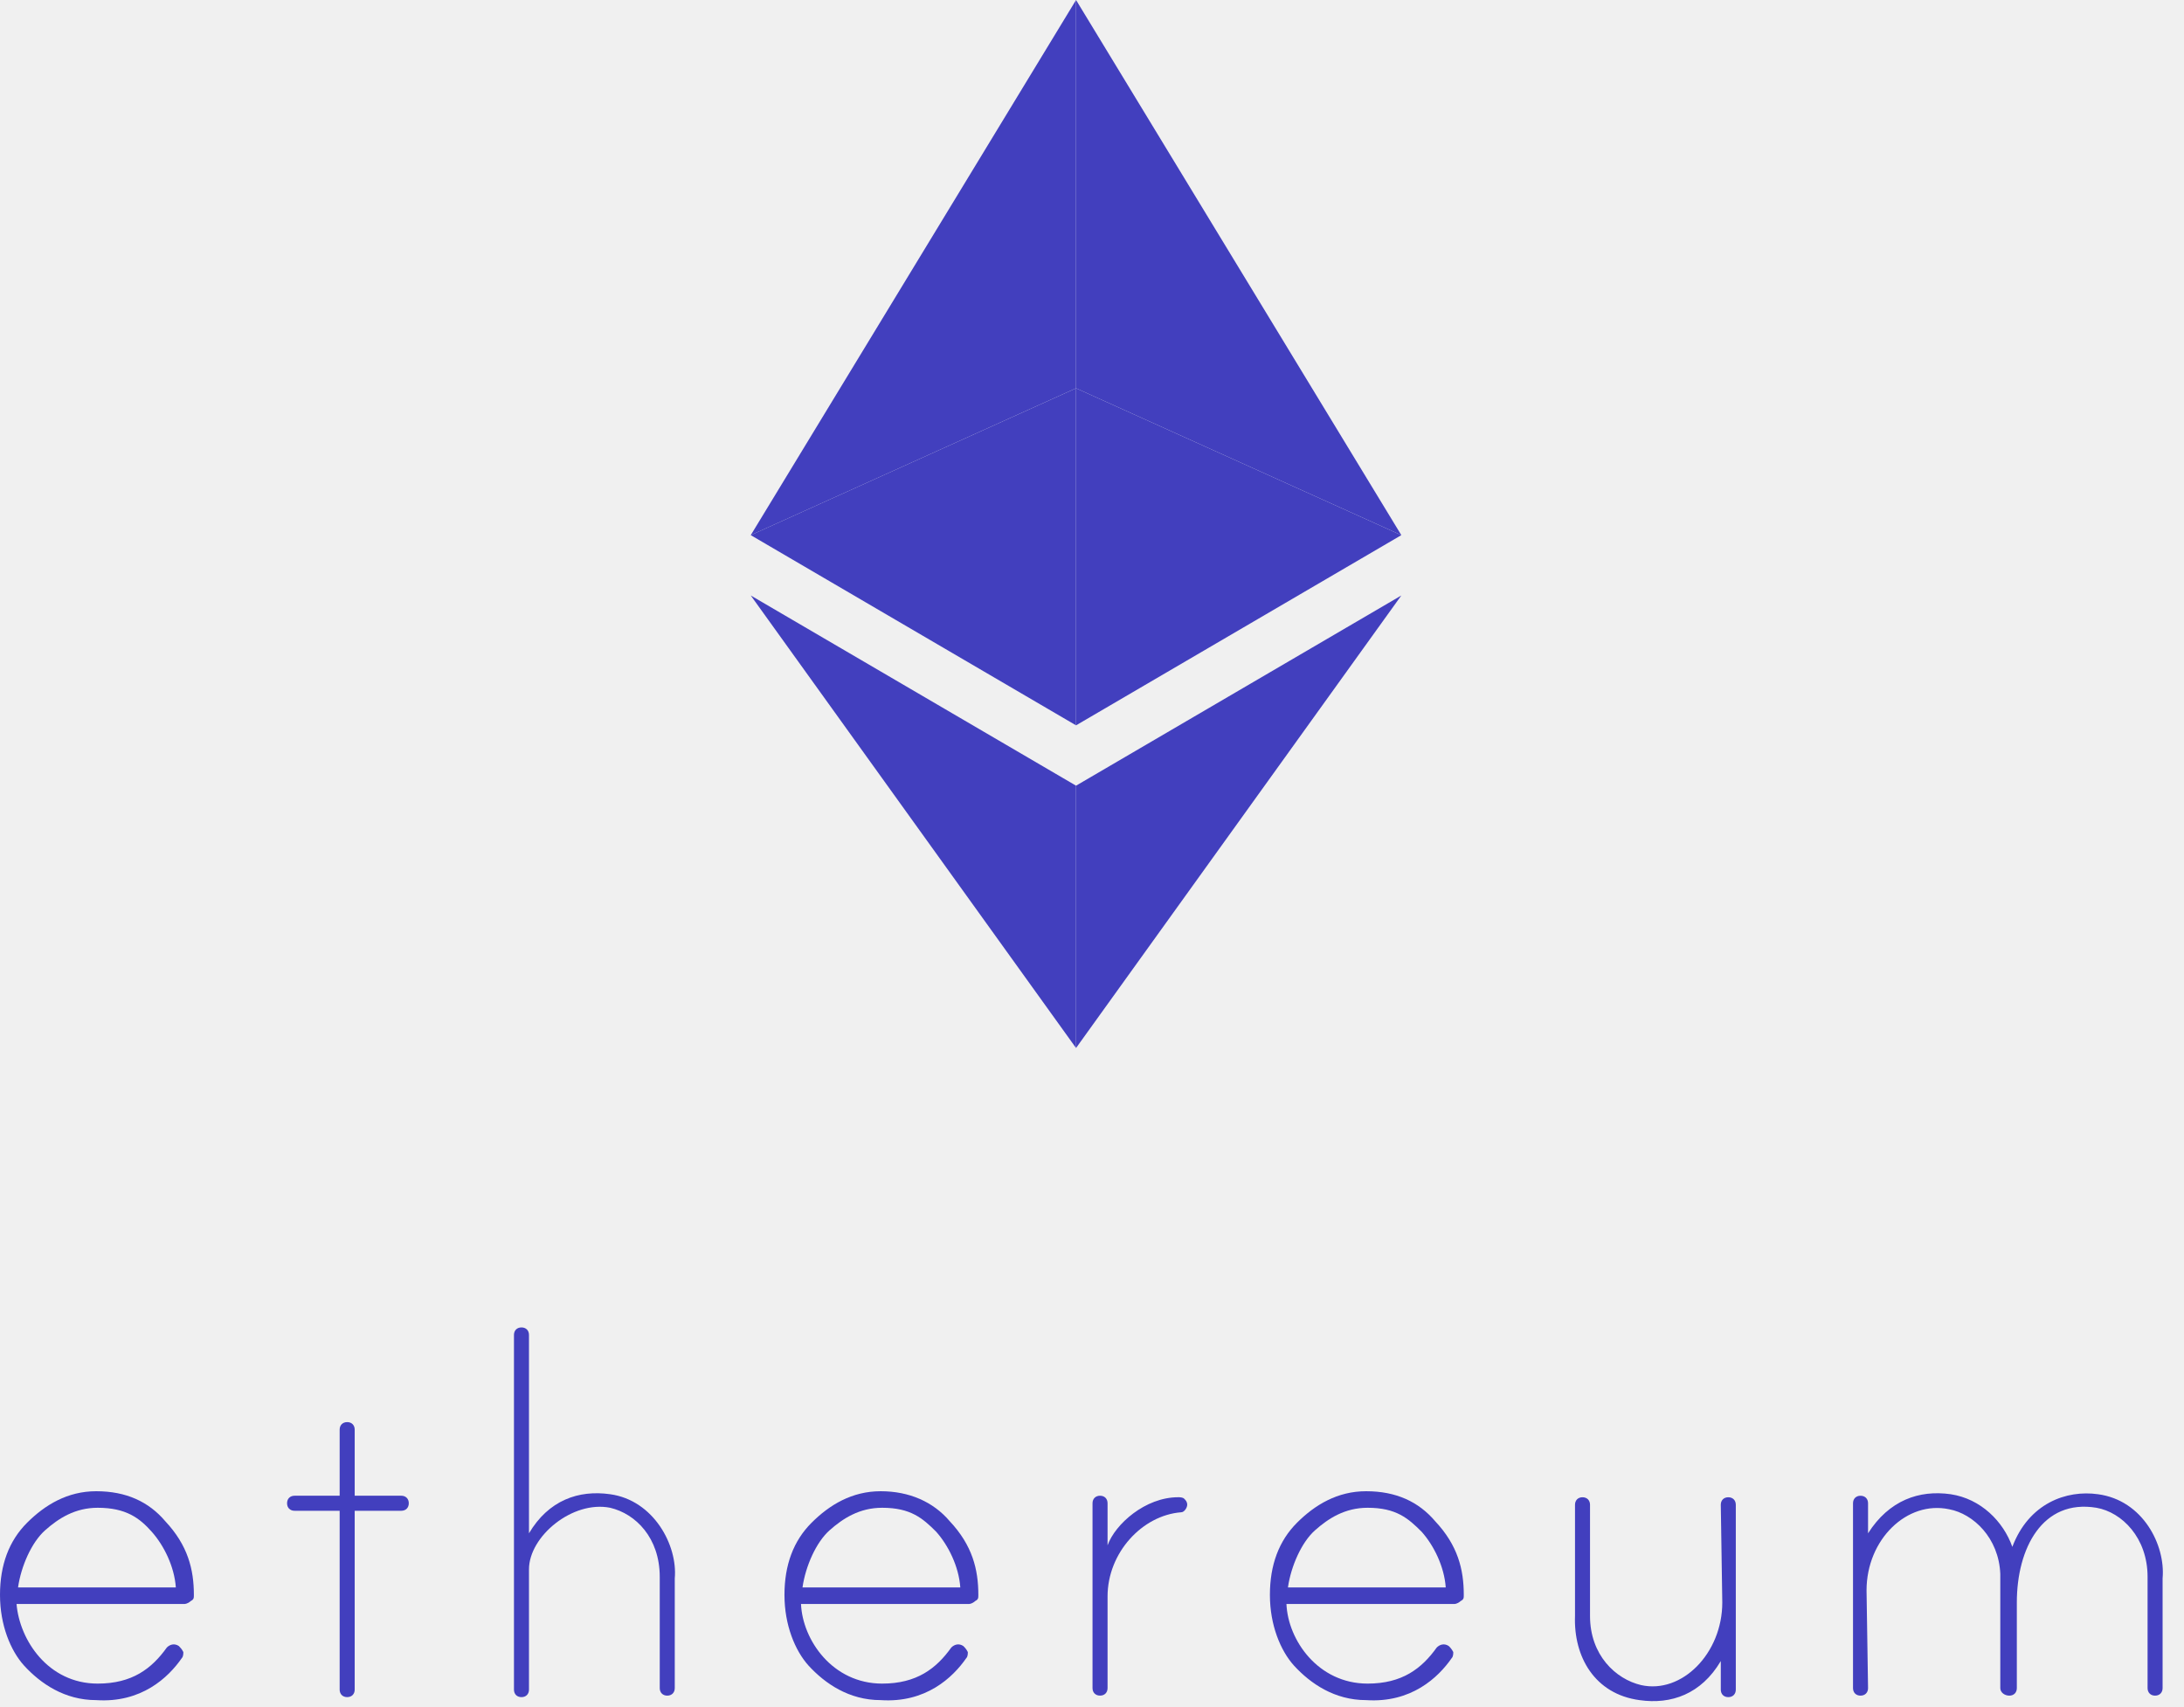
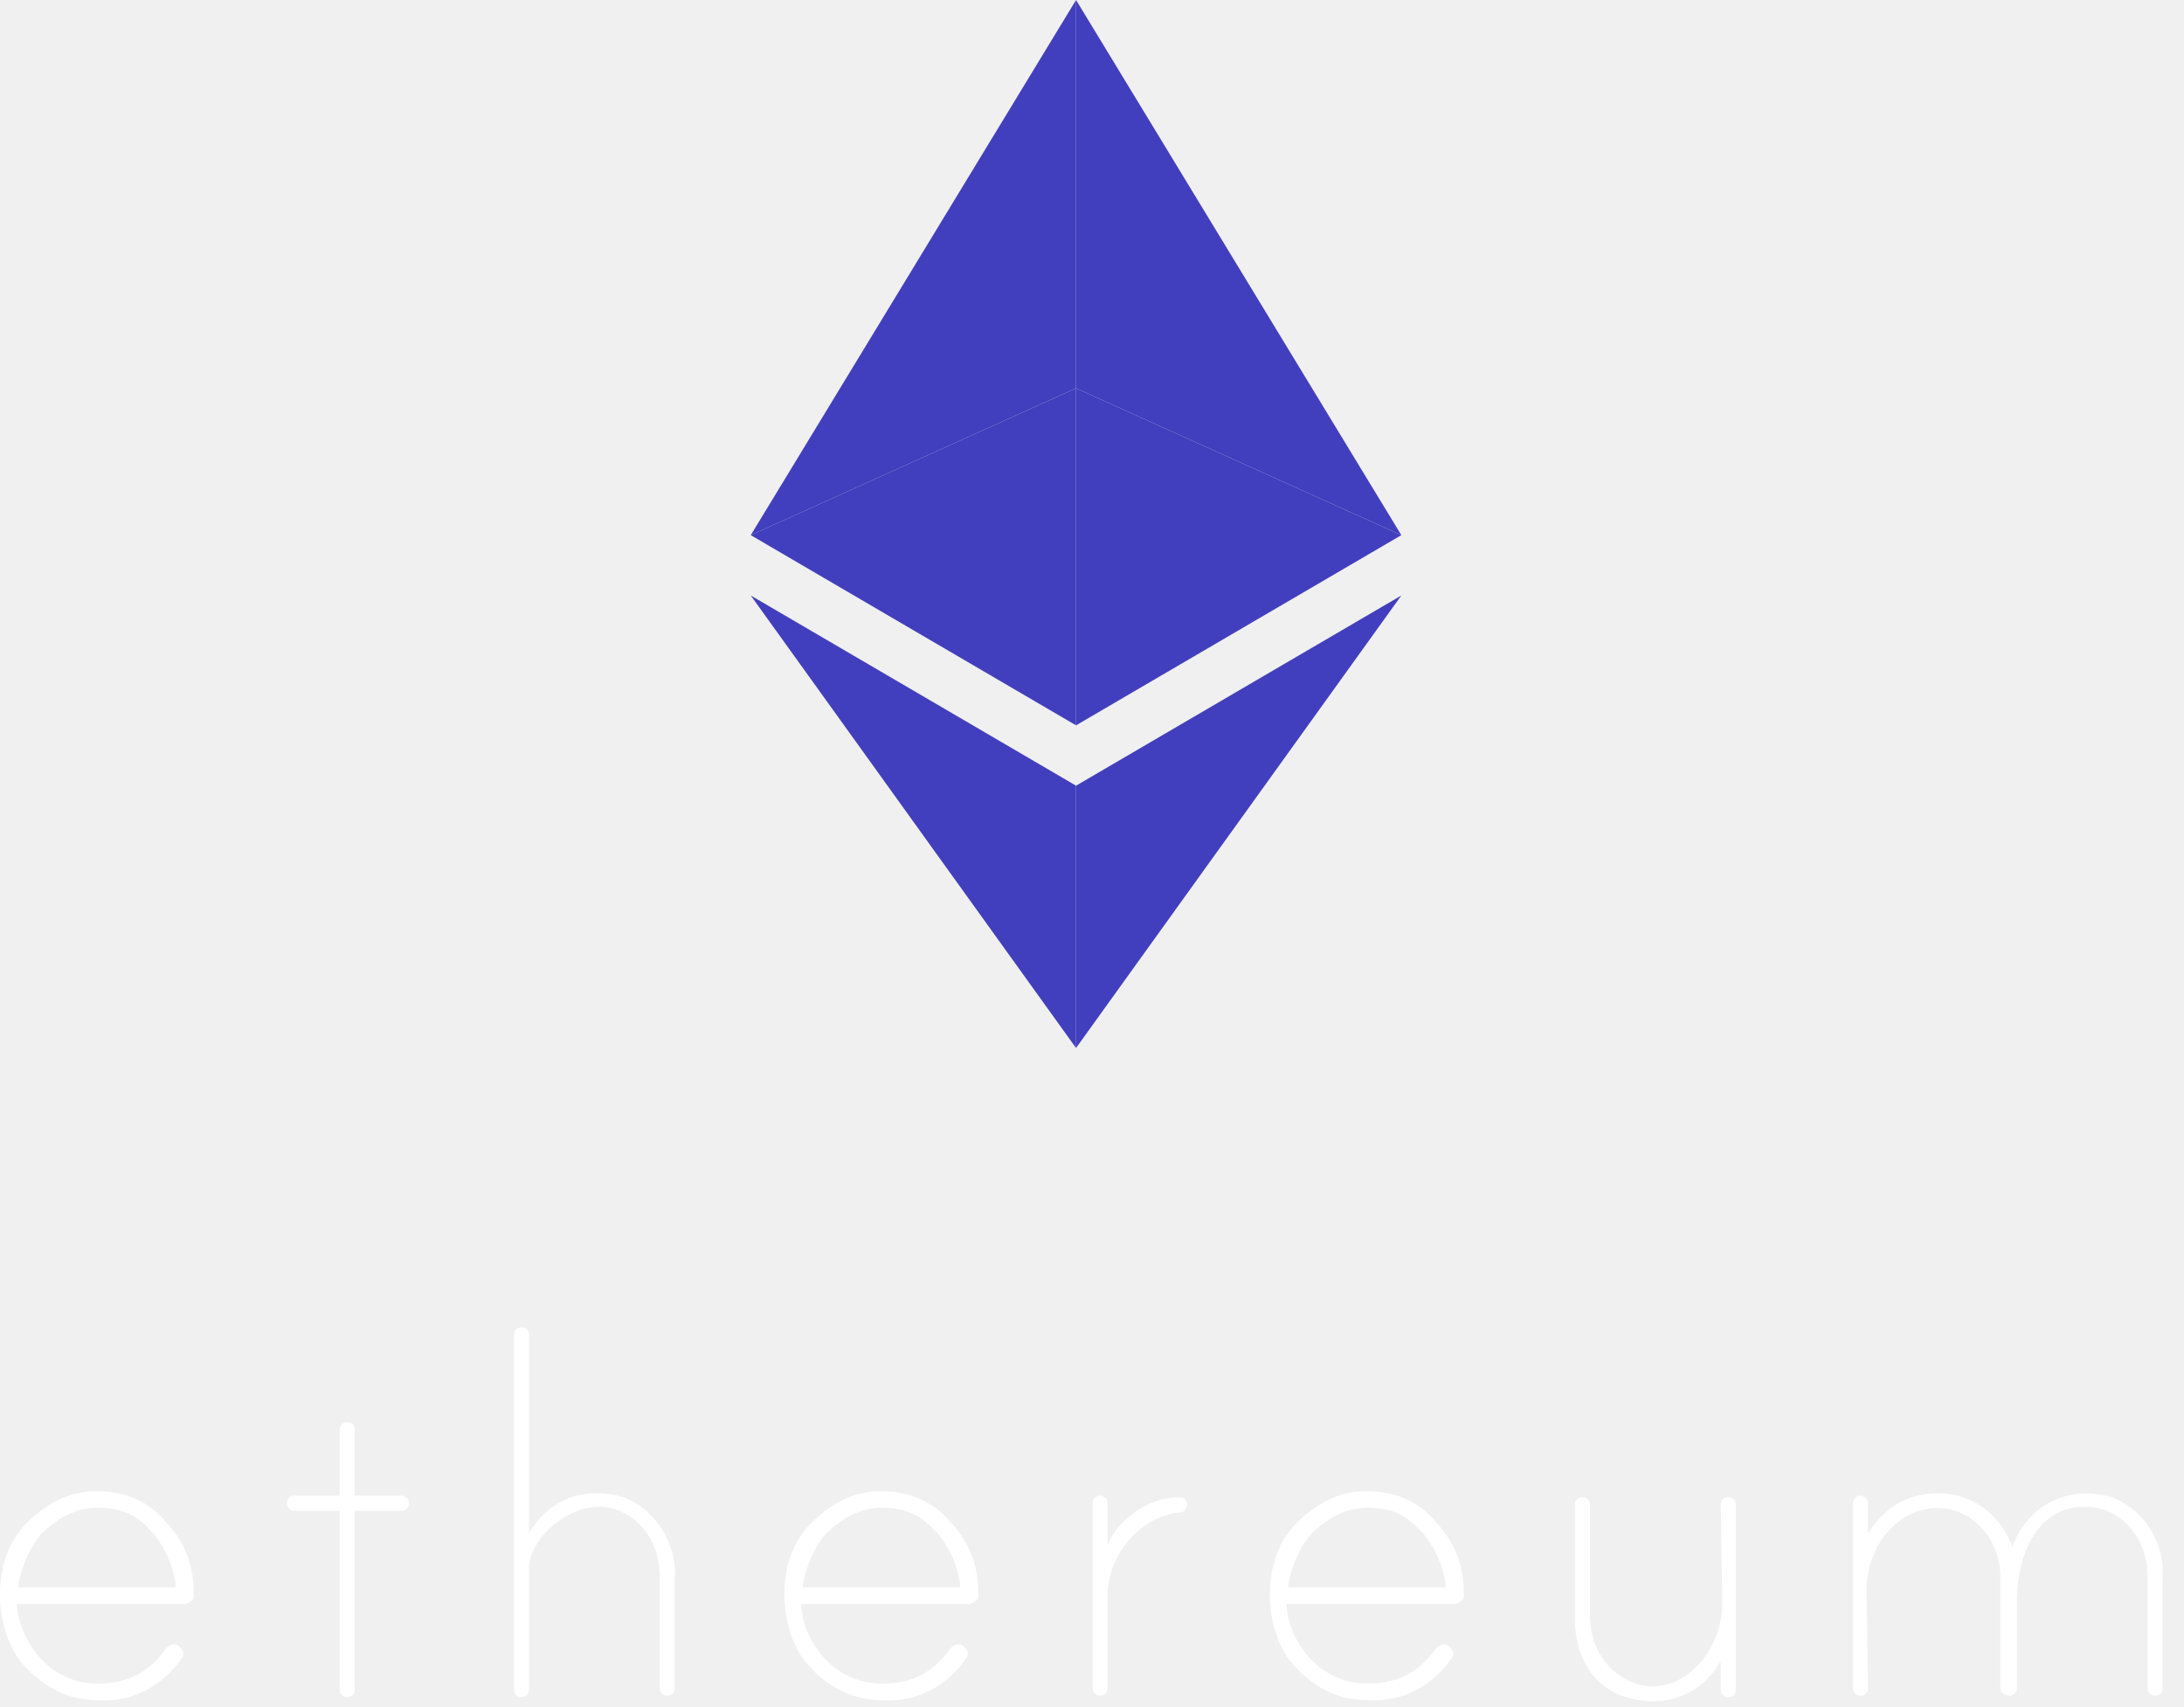
<svg xmlns="http://www.w3.org/2000/svg" width="96" height="75" viewBox="0 0 96 75" fill="none">
-   <path d="M47.299 34.535V46.066L61.597 26.175L47.299 34.535Z" fill="#423FBE" />
-   <path d="M47.299 17.066V31.883L61.597 23.523L47.299 17.066Z" fill="#423FBE" />
-   <path d="M47.299 0V17.066L61.597 23.523L47.299 0Z" fill="#423FBE" />
+   <path d="M47.299 34.535V46.066L61.598 26.175L47.299 34.535Z" fill="#423FBE" />
+   <path d="M47.299 17.066V31.883L61.598 23.523L47.299 17.066Z" fill="#423FBE" />
+   <path d="M47.299 0V17.066L61.598 23.523L47.299 0Z" fill="#423FBE" />
  <path d="M47.298 34.535V46.066L33 26.175L47.298 34.535Z" fill="#423FBE" />
  <path d="M47.298 17.066V31.883L33 23.523L47.298 17.066Z" fill="#423FBE" />
-   <path d="M47.298 0.001V17.066L33 23.524L47.298 0.001Z" fill="#423FBE" />
-   <path d="M0.727 70.504C0.859 72.089 2.114 74.005 4.294 74.005C5.813 74.005 6.672 73.344 7.333 72.419C7.465 72.287 7.663 72.221 7.861 72.353C7.927 72.419 7.993 72.486 8.059 72.618C8.059 72.684 8.059 72.816 7.993 72.882C7.399 73.741 6.21 74.864 4.228 74.731C2.841 74.731 1.784 74.005 1.057 73.212C0.462 72.552 0 71.428 0 70.107C0 68.786 0.396 67.729 1.189 66.936C1.982 66.144 2.973 65.549 4.228 65.549C5.549 65.549 6.54 66.012 7.267 66.87C8.257 67.927 8.522 68.984 8.522 70.107C8.522 70.239 8.522 70.305 8.39 70.372C8.324 70.438 8.191 70.504 8.125 70.504C6.54 70.504 0.727 70.504 0.727 70.504ZM4.294 66.276C3.303 66.276 2.576 66.738 1.982 67.267C1.387 67.795 0.925 68.852 0.793 69.777H7.729C7.663 68.852 7.201 67.927 6.672 67.333C6.144 66.738 5.549 66.276 4.294 66.276Z" fill="#423FBE" />
-   <path d="M35.209 70.504C35.275 72.089 36.596 74.005 38.776 74.005C40.296 74.005 41.154 73.344 41.815 72.419C41.947 72.287 42.145 72.221 42.343 72.353C42.41 72.419 42.476 72.486 42.542 72.618C42.542 72.684 42.542 72.816 42.476 72.882C41.881 73.741 40.692 74.864 38.71 74.731C37.323 74.731 36.266 74.005 35.539 73.212C34.945 72.552 34.482 71.428 34.482 70.107C34.482 68.786 34.879 67.729 35.672 66.936C36.464 66.144 37.455 65.549 38.71 65.549C39.965 65.549 41.022 66.012 41.749 66.87C42.74 67.927 43.004 68.984 43.004 70.107C43.004 70.239 43.004 70.305 42.872 70.372C42.806 70.438 42.674 70.504 42.608 70.504C40.956 70.504 35.209 70.504 35.209 70.504ZM38.776 66.276C37.785 66.276 37.059 66.738 36.464 67.267C35.87 67.795 35.407 68.852 35.275 69.777H42.211C42.145 68.852 41.683 67.927 41.154 67.333C40.56 66.738 40.031 66.276 38.776 66.276Z" fill="#423FBE" />
-   <path d="M56.547 70.504C56.613 72.089 57.934 74.005 60.114 74.005C61.634 74.005 62.492 73.344 63.153 72.419C63.285 72.287 63.483 72.221 63.681 72.353C63.748 72.419 63.813 72.486 63.88 72.618C63.88 72.684 63.88 72.816 63.813 72.882C63.219 73.741 62.03 74.864 60.048 74.731C58.661 74.731 57.604 74.005 56.877 73.212C56.283 72.552 55.82 71.428 55.82 70.107C55.82 68.786 56.217 67.729 57.009 66.936C57.802 66.144 58.793 65.549 60.048 65.549C61.369 65.549 62.36 66.012 63.087 66.87C64.078 67.927 64.342 68.984 64.342 70.107C64.342 70.239 64.342 70.305 64.21 70.372C64.144 70.438 64.012 70.504 63.946 70.504C62.294 70.504 56.547 70.504 56.547 70.504ZM60.114 66.276C59.123 66.276 58.397 66.738 57.802 67.267C57.208 67.795 56.745 68.852 56.613 69.777H63.549C63.483 68.852 63.021 67.927 62.492 67.333C61.898 66.738 61.369 66.276 60.114 66.276Z" fill="#423FBE" />
-   <path d="M15.591 66.408V74.269C15.591 74.467 15.459 74.599 15.261 74.599C15.062 74.599 14.93 74.467 14.93 74.269V66.408H12.948C12.75 66.408 12.618 66.276 12.618 66.078C12.618 65.879 12.75 65.747 12.948 65.747H14.93V62.841C14.93 62.643 15.062 62.511 15.261 62.511C15.459 62.511 15.591 62.643 15.591 62.841V65.747H17.639C17.837 65.747 17.969 65.879 17.969 66.078C17.969 66.276 17.837 66.408 17.639 66.408H15.591Z" fill="#423FBE" />
-   <path d="M26.82 65.681C25.432 65.483 24.111 65.946 23.252 67.399V58.679C23.252 58.481 23.12 58.349 22.922 58.349C22.724 58.349 22.592 58.481 22.592 58.679V74.269C22.592 74.468 22.724 74.6 22.922 74.6C23.12 74.6 23.252 74.468 23.252 74.269V68.984C23.252 67.531 25.168 65.946 26.82 66.276C27.943 66.54 29 67.597 29 69.315V74.203C29 74.401 29.132 74.534 29.33 74.534C29.528 74.534 29.66 74.401 29.66 74.203V69.381C29.792 67.927 28.735 65.946 26.82 65.681Z" fill="#423FBE" />
-   <path d="M72.071 74.732C73.459 74.93 74.78 74.468 75.639 73.014V74.269C75.639 74.468 75.771 74.6 75.969 74.6C76.167 74.6 76.299 74.468 76.299 74.269V66.144C76.299 65.946 76.167 65.814 75.969 65.814C75.771 65.814 75.639 65.946 75.639 66.144L75.705 70.438C75.705 72.684 73.921 74.468 72.138 74.071C71.014 73.807 69.891 72.75 69.891 71.033V66.144C69.891 65.946 69.759 65.814 69.561 65.814C69.363 65.814 69.231 65.946 69.231 66.144V71.033C69.165 72.816 70.09 74.468 72.071 74.732Z" fill="#423FBE" />
-   <path d="M92.219 65.681C90.832 65.483 89.18 66.078 88.454 67.994C88.057 66.871 87.066 65.88 85.745 65.681C84.358 65.483 83.037 65.946 82.112 67.399V66.078C82.112 65.88 81.98 65.748 81.781 65.748C81.583 65.748 81.451 65.88 81.451 66.078V74.203C81.451 74.401 81.583 74.534 81.781 74.534C81.98 74.534 82.112 74.401 82.112 74.203L82.046 69.909C82.046 67.663 83.829 65.946 85.679 66.342C86.736 66.54 87.859 67.597 87.925 69.183V74.203C87.925 74.401 88.123 74.534 88.321 74.534C88.52 74.534 88.652 74.401 88.652 74.203V73.014C88.652 72.221 88.652 71.231 88.652 70.438C88.652 68.06 89.775 65.88 92.153 66.276C93.276 66.474 94.399 67.597 94.399 69.315V74.203C94.399 74.401 94.531 74.534 94.729 74.534C94.927 74.534 95.059 74.401 95.059 74.203V69.381C95.192 67.927 94.201 65.946 92.219 65.681Z" fill="#423FBE" />
-   <path d="M52.185 66.144C52.185 66.012 52.119 65.945 52.053 65.879C51.987 65.813 51.855 65.813 51.789 65.813C50.336 65.813 49.014 67.002 48.684 67.927V66.078C48.684 65.879 48.552 65.747 48.354 65.747C48.156 65.747 48.023 65.879 48.023 66.078V74.203C48.023 74.401 48.156 74.533 48.354 74.533C48.552 74.533 48.684 74.401 48.684 74.203V70.173C48.684 68.258 50.203 66.606 51.921 66.474C52.053 66.474 52.185 66.276 52.185 66.144Z" fill="#423FBE" />
+   <path d="M47.298 0V17.066L33 23.524L47.298 0Z" fill="#423FBE" />
+   <path d="M0.727 70.504C0.859 72.089 2.114 74.005 4.294 74.005C5.813 74.005 6.672 73.344 7.333 72.419C7.465 72.287 7.663 72.221 7.861 72.353C7.927 72.419 7.993 72.486 8.059 72.618C8.059 72.684 8.059 72.816 7.993 72.882C7.399 73.741 6.21 74.864 4.228 74.731C2.841 74.731 1.784 74.005 1.057 73.212C0.462 72.552 0 71.428 0 70.107C0 68.786 0.396 67.729 1.189 66.936C1.982 66.144 2.973 65.549 4.228 65.549C5.549 65.549 6.54 66.012 7.267 66.87C8.257 67.927 8.522 68.984 8.522 70.107C8.522 70.239 8.522 70.305 8.39 70.372C8.324 70.438 8.191 70.504 8.125 70.504C6.54 70.504 0.727 70.504 0.727 70.504ZM4.294 66.276C3.303 66.276 2.576 66.738 1.982 67.267C1.387 67.795 0.925 68.852 0.793 69.777H7.729C7.663 68.852 7.201 67.927 6.672 67.333C6.144 66.738 5.549 66.276 4.294 66.276Z" fill="white" />
+   <path d="M35.209 70.504C35.275 72.089 36.596 74.005 38.776 74.005C40.296 74.005 41.154 73.344 41.815 72.419C41.947 72.287 42.145 72.221 42.343 72.353C42.41 72.419 42.476 72.486 42.542 72.618C42.542 72.684 42.542 72.816 42.476 72.882C41.881 73.741 40.692 74.864 38.71 74.731C37.323 74.731 36.266 74.005 35.539 73.212C34.945 72.552 34.482 71.428 34.482 70.107C34.482 68.786 34.879 67.729 35.672 66.936C36.464 66.144 37.455 65.549 38.71 65.549C39.965 65.549 41.022 66.012 41.749 66.87C42.74 67.927 43.004 68.984 43.004 70.107C43.004 70.239 43.004 70.305 42.872 70.372C42.806 70.438 42.674 70.504 42.608 70.504C40.956 70.504 35.209 70.504 35.209 70.504ZM38.776 66.276C37.785 66.276 37.059 66.738 36.464 67.267C35.87 67.795 35.407 68.852 35.275 69.777H42.211C42.145 68.852 41.683 67.927 41.154 67.333C40.56 66.738 40.031 66.276 38.776 66.276Z" fill="white" />
+   <path d="M56.547 70.504C56.613 72.089 57.934 74.005 60.114 74.005C61.634 74.005 62.492 73.344 63.153 72.419C63.285 72.287 63.483 72.221 63.681 72.353C63.748 72.419 63.813 72.486 63.88 72.618C63.88 72.684 63.88 72.816 63.813 72.882C63.219 73.741 62.03 74.864 60.048 74.731C58.661 74.731 57.604 74.005 56.877 73.212C56.283 72.552 55.82 71.428 55.82 70.107C55.82 68.786 56.217 67.729 57.009 66.936C57.802 66.144 58.793 65.549 60.048 65.549C61.369 65.549 62.36 66.012 63.087 66.87C64.078 67.927 64.342 68.984 64.342 70.107C64.342 70.239 64.342 70.305 64.21 70.372C64.144 70.438 64.012 70.504 63.946 70.504C62.294 70.504 56.547 70.504 56.547 70.504ZM60.114 66.276C59.123 66.276 58.397 66.738 57.802 67.267C57.208 67.795 56.745 68.852 56.613 69.777H63.549C63.483 68.852 63.021 67.927 62.492 67.333C61.898 66.738 61.369 66.276 60.114 66.276Z" fill="white" />
+   <path d="M15.591 66.408V74.269C15.591 74.467 15.459 74.599 15.261 74.599C15.062 74.599 14.93 74.467 14.93 74.269V66.408H12.948C12.75 66.408 12.618 66.276 12.618 66.078C12.618 65.879 12.75 65.747 12.948 65.747H14.93V62.841C14.93 62.643 15.062 62.511 15.261 62.511C15.459 62.511 15.591 62.643 15.591 62.841V65.747H17.639C17.837 65.747 17.969 65.879 17.969 66.078C17.969 66.276 17.837 66.408 17.639 66.408H15.591Z" fill="white" />
+   <path d="M26.82 65.681C25.432 65.483 24.111 65.946 23.252 67.399V58.679C23.252 58.481 23.12 58.349 22.922 58.349C22.724 58.349 22.592 58.481 22.592 58.679V74.269C22.592 74.468 22.724 74.6 22.922 74.6C23.12 74.6 23.252 74.468 23.252 74.269V68.984C23.252 67.531 25.168 65.946 26.82 66.276C27.943 66.54 29 67.597 29 69.315V74.203C29 74.401 29.132 74.534 29.33 74.534C29.528 74.534 29.66 74.401 29.66 74.203V69.381C29.792 67.927 28.735 65.946 26.82 65.681Z" fill="white" />
+   <path d="M72.071 74.732C73.459 74.93 74.78 74.468 75.639 73.014V74.269C75.639 74.468 75.771 74.6 75.969 74.6C76.167 74.6 76.299 74.468 76.299 74.269V66.144C76.299 65.946 76.167 65.814 75.969 65.814C75.771 65.814 75.639 65.946 75.639 66.144L75.705 70.438C75.705 72.684 73.921 74.468 72.138 74.071C71.014 73.807 69.891 72.75 69.891 71.033V66.144C69.891 65.946 69.759 65.814 69.561 65.814C69.363 65.814 69.231 65.946 69.231 66.144V71.033C69.165 72.816 70.09 74.468 72.071 74.732Z" fill="white" />
+   <path d="M92.219 65.681C90.832 65.483 89.18 66.078 88.454 67.994C88.057 66.871 87.066 65.88 85.745 65.681C84.358 65.483 83.037 65.946 82.112 67.399V66.078C82.112 65.88 81.98 65.748 81.781 65.748C81.583 65.748 81.451 65.88 81.451 66.078V74.203C81.451 74.401 81.583 74.534 81.781 74.534C81.98 74.534 82.112 74.401 82.112 74.203L82.046 69.909C82.046 67.663 83.829 65.946 85.679 66.342C86.736 66.54 87.859 67.597 87.925 69.183V74.203C87.925 74.401 88.123 74.534 88.321 74.534C88.52 74.534 88.652 74.401 88.652 74.203V73.014C88.652 72.221 88.652 71.231 88.652 70.438C88.652 68.06 89.775 65.88 92.153 66.276C93.276 66.474 94.399 67.597 94.399 69.315V74.203C94.399 74.401 94.531 74.534 94.729 74.534C94.927 74.534 95.059 74.401 95.059 74.203V69.381C95.192 67.927 94.201 65.946 92.219 65.681Z" fill="white" />
+   <path d="M52.185 66.144C52.185 66.012 52.119 65.945 52.053 65.879C51.987 65.813 51.855 65.813 51.789 65.813C50.336 65.813 49.014 67.002 48.684 67.927V66.078C48.684 65.879 48.552 65.747 48.354 65.747C48.156 65.747 48.023 65.879 48.023 66.078V74.203C48.023 74.401 48.156 74.533 48.354 74.533C48.552 74.533 48.684 74.401 48.684 74.203V70.173C48.684 68.258 50.203 66.606 51.921 66.474C52.053 66.474 52.185 66.276 52.185 66.144Z" fill="white" />
</svg>
